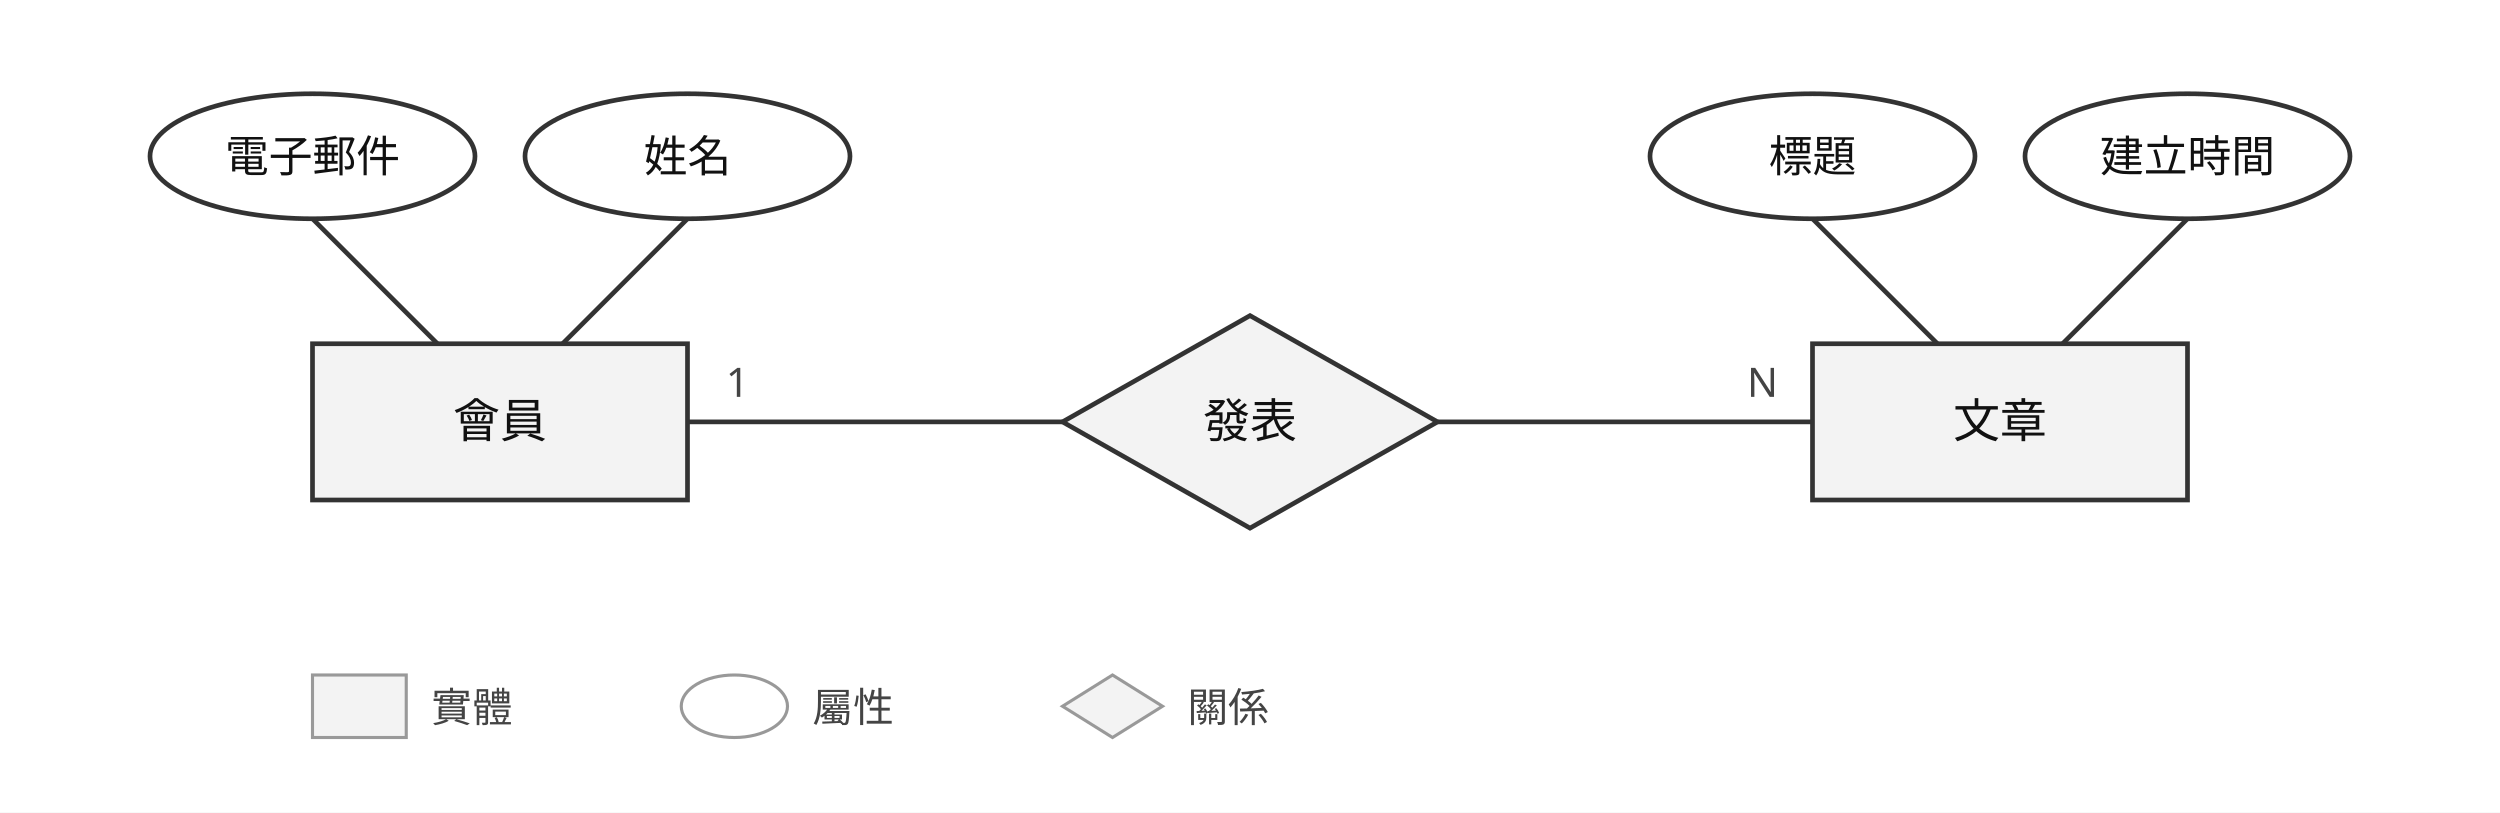
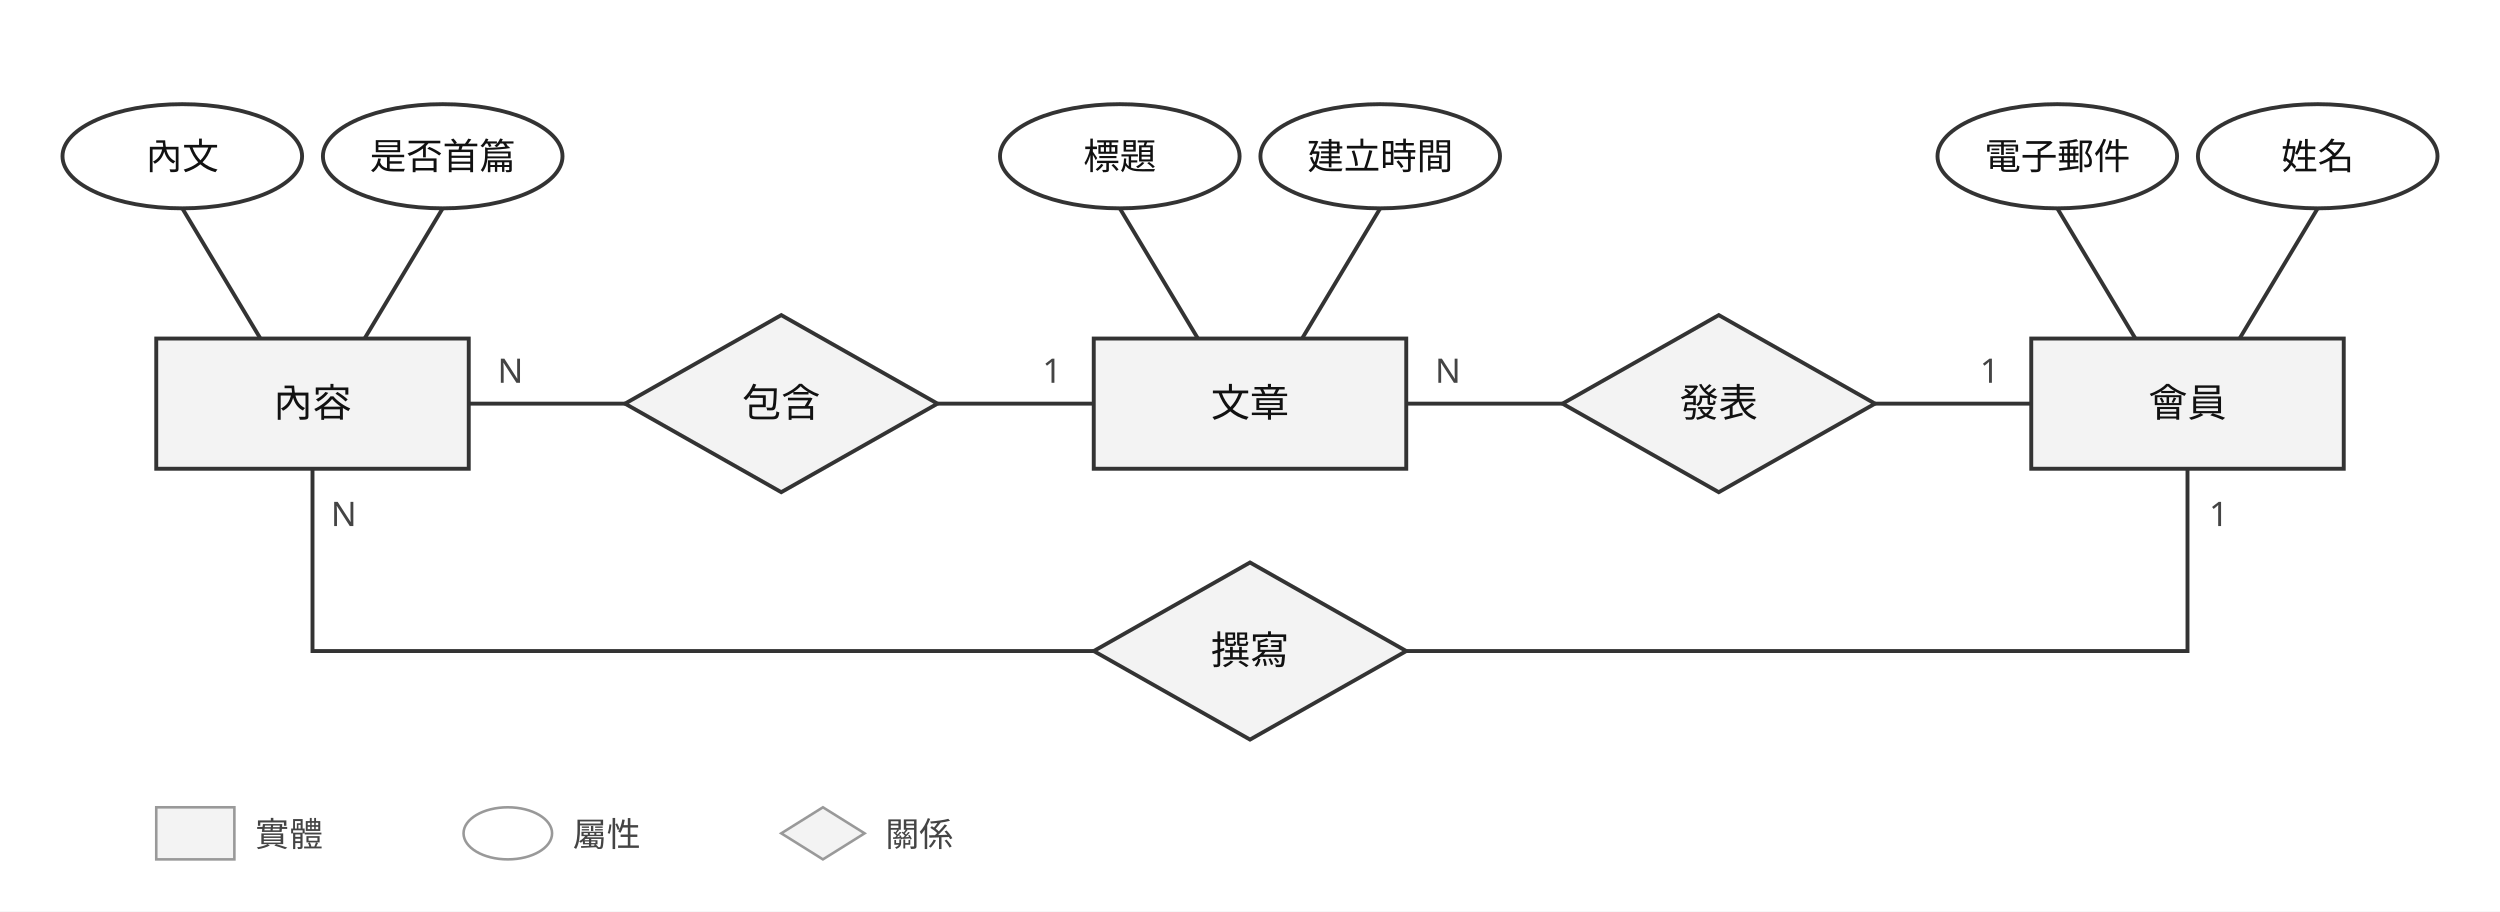
- <svg xmlns="http://www.w3.org/2000/svg" viewBox="0 0 800 260" width="800" height="260" font-family="'Noto Sans TC', 'Microsoft JhengHei', sans-serif" font-size="14">
-   <rect x="0" y="0" width="800" height="260" fill="#ffffff" />
+ <svg xmlns="http://www.w3.org/2000/svg" viewBox="0 0 960 350" width="960" height="350" font-family="'Noto Sans TC', 'Microsoft JhengHei', sans-serif" font-size="14">
+   <rect x="0" y="0" width="960" height="350" fill="#ffffff" />
  <g fill="none" stroke="#333333" stroke-width="1.5">
-     <line x1="100" y1="70" x2="140" y2="110" />
-     <line x1="220" y1="70" x2="180" y2="110" />
-     <line x1="580" y1="70" x2="620" y2="110" />
-     <line x1="700" y1="70" x2="660" y2="110" />
-     <line x1="220" y1="135" x2="340" y2="135" />
-     <line x1="460" y1="135" x2="580" y2="135" />
+     <line x1="70" y1="80" x2="100" y2="130" />
+     <line x1="170" y1="80" x2="140" y2="130" />
+     <line x1="430" y1="80" x2="460" y2="130" />
+     <line x1="530" y1="80" x2="500" y2="130" />
+     <line x1="790" y1="80" x2="820" y2="130" />
+     <line x1="890" y1="80" x2="860" y2="130" />
+     <line x1="180" y1="155" x2="240" y2="155" />
+     <line x1="360" y1="155" x2="420" y2="155" />
+     <line x1="540" y1="155" x2="600" y2="155" />
+     <line x1="720" y1="155" x2="780" y2="155" />
+     <polyline points="120,180 120,250 420,250" />
+     <polyline points="540,250 840,250 840,180" />
  </g>
  <g fill="#ffffff" stroke="#333333" stroke-width="1.5">
-     <ellipse cx="100" cy="50" rx="52" ry="20" />
-     <ellipse cx="220" cy="50" rx="52" ry="20" />
-     <ellipse cx="580" cy="50" rx="52" ry="20" />
-     <ellipse cx="700" cy="50" rx="52" ry="20" />
+     <ellipse cx="70" cy="60" rx="46" ry="20" />
+     <ellipse cx="170" cy="60" rx="46" ry="20" />
+     <ellipse cx="430" cy="60" rx="46" ry="20" />
+     <ellipse cx="530" cy="60" rx="46" ry="20" />
+     <ellipse cx="790" cy="60" rx="46" ry="20" />
+     <ellipse cx="890" cy="60" rx="46" ry="20" />
  </g>
  <g fill="#111111" text-anchor="middle">
-     <text x="100" y="55">電子郵件</text>
-     <text x="220" y="55">姓名</text>
-     <text x="580" y="55">標題</text>
-     <text x="700" y="55">建立時間</text>
+     <text x="70" y="65">內文</text>
+     <text x="170" y="65">是否首篇</text>
+     <text x="430" y="65">標題</text>
+     <text x="530" y="65">建立時間</text>
+     <text x="790" y="65">電子郵件</text>
+     <text x="890" y="65">姓名</text>
  </g>
  <g fill="#f3f3f3" stroke="#333333" stroke-width="1.5">
-     <rect x="100" y="110" width="120" height="50" />
-     <rect x="580" y="110" width="120" height="50" />
-     <polygon points="340,135 400,101 460,135 400,169" />
+     <rect x="60" y="130" width="120" height="50" />
+     <rect x="420" y="130" width="120" height="50" />
+     <rect x="780" y="130" width="120" height="50" />
+     <polygon points="240,155 300,121 360,155 300,189" />
+     <polygon points="600,155 660,121 720,155 660,189" />
+     <polygon points="420,250 480,216 540,250 480,284" />
  </g>
  <g fill="#111111" text-anchor="middle" font-size="15">
-     <text x="160" y="140">會員</text>
-     <text x="640" y="140">文章</text>
-     <text x="400" y="140">發表</text>
+     <text x="120" y="160">內容</text>
+     <text x="480" y="160">文章</text>
+     <text x="840" y="160">會員</text>
+     <text x="300" y="160">包含</text>
+     <text x="660" y="160">發表</text>
+     <text x="480" y="255">撰寫</text>
  </g>
  <g fill="#444444" font-size="13" text-anchor="middle">
-     <text x="236" y="127">1</text>
-     <text x="564" y="127">N</text>
+     <text x="196" y="147">N</text>
+     <text x="404" y="147">1</text>
+     <text x="556" y="147">N</text>
+     <text x="764" y="147">1</text>
+     <text x="132" y="202">N</text>
+     <text x="852" y="202">1</text>
  </g>
  <g fill="#f3f3f3" stroke="#999999" stroke-width="1">
-     <rect x="100" y="216" width="30" height="20" />
-     <polygon points="340,226 356,216 372,226 356,236" />
+     <rect x="60" y="310" width="30" height="20" />
+     <polygon points="300,320 316,310 332,320 316,330" />
  </g>
-   <ellipse cx="235" cy="226" rx="17" ry="10" fill="#ffffff" stroke="#999999" stroke-width="1" />
+   <ellipse cx="195" cy="320" rx="17" ry="10" fill="#ffffff" stroke="#999999" stroke-width="1" />
  <g fill="#444444" font-size="13">
-     <text x="138" y="231">實體</text>
-     <text x="260" y="231">屬性</text>
-     <text x="380" y="231">關係</text>
+     <text x="98" y="325">實體</text>
+     <text x="220" y="325">屬性</text>
+     <text x="340" y="325">關係</text>
  </g>
</svg>
